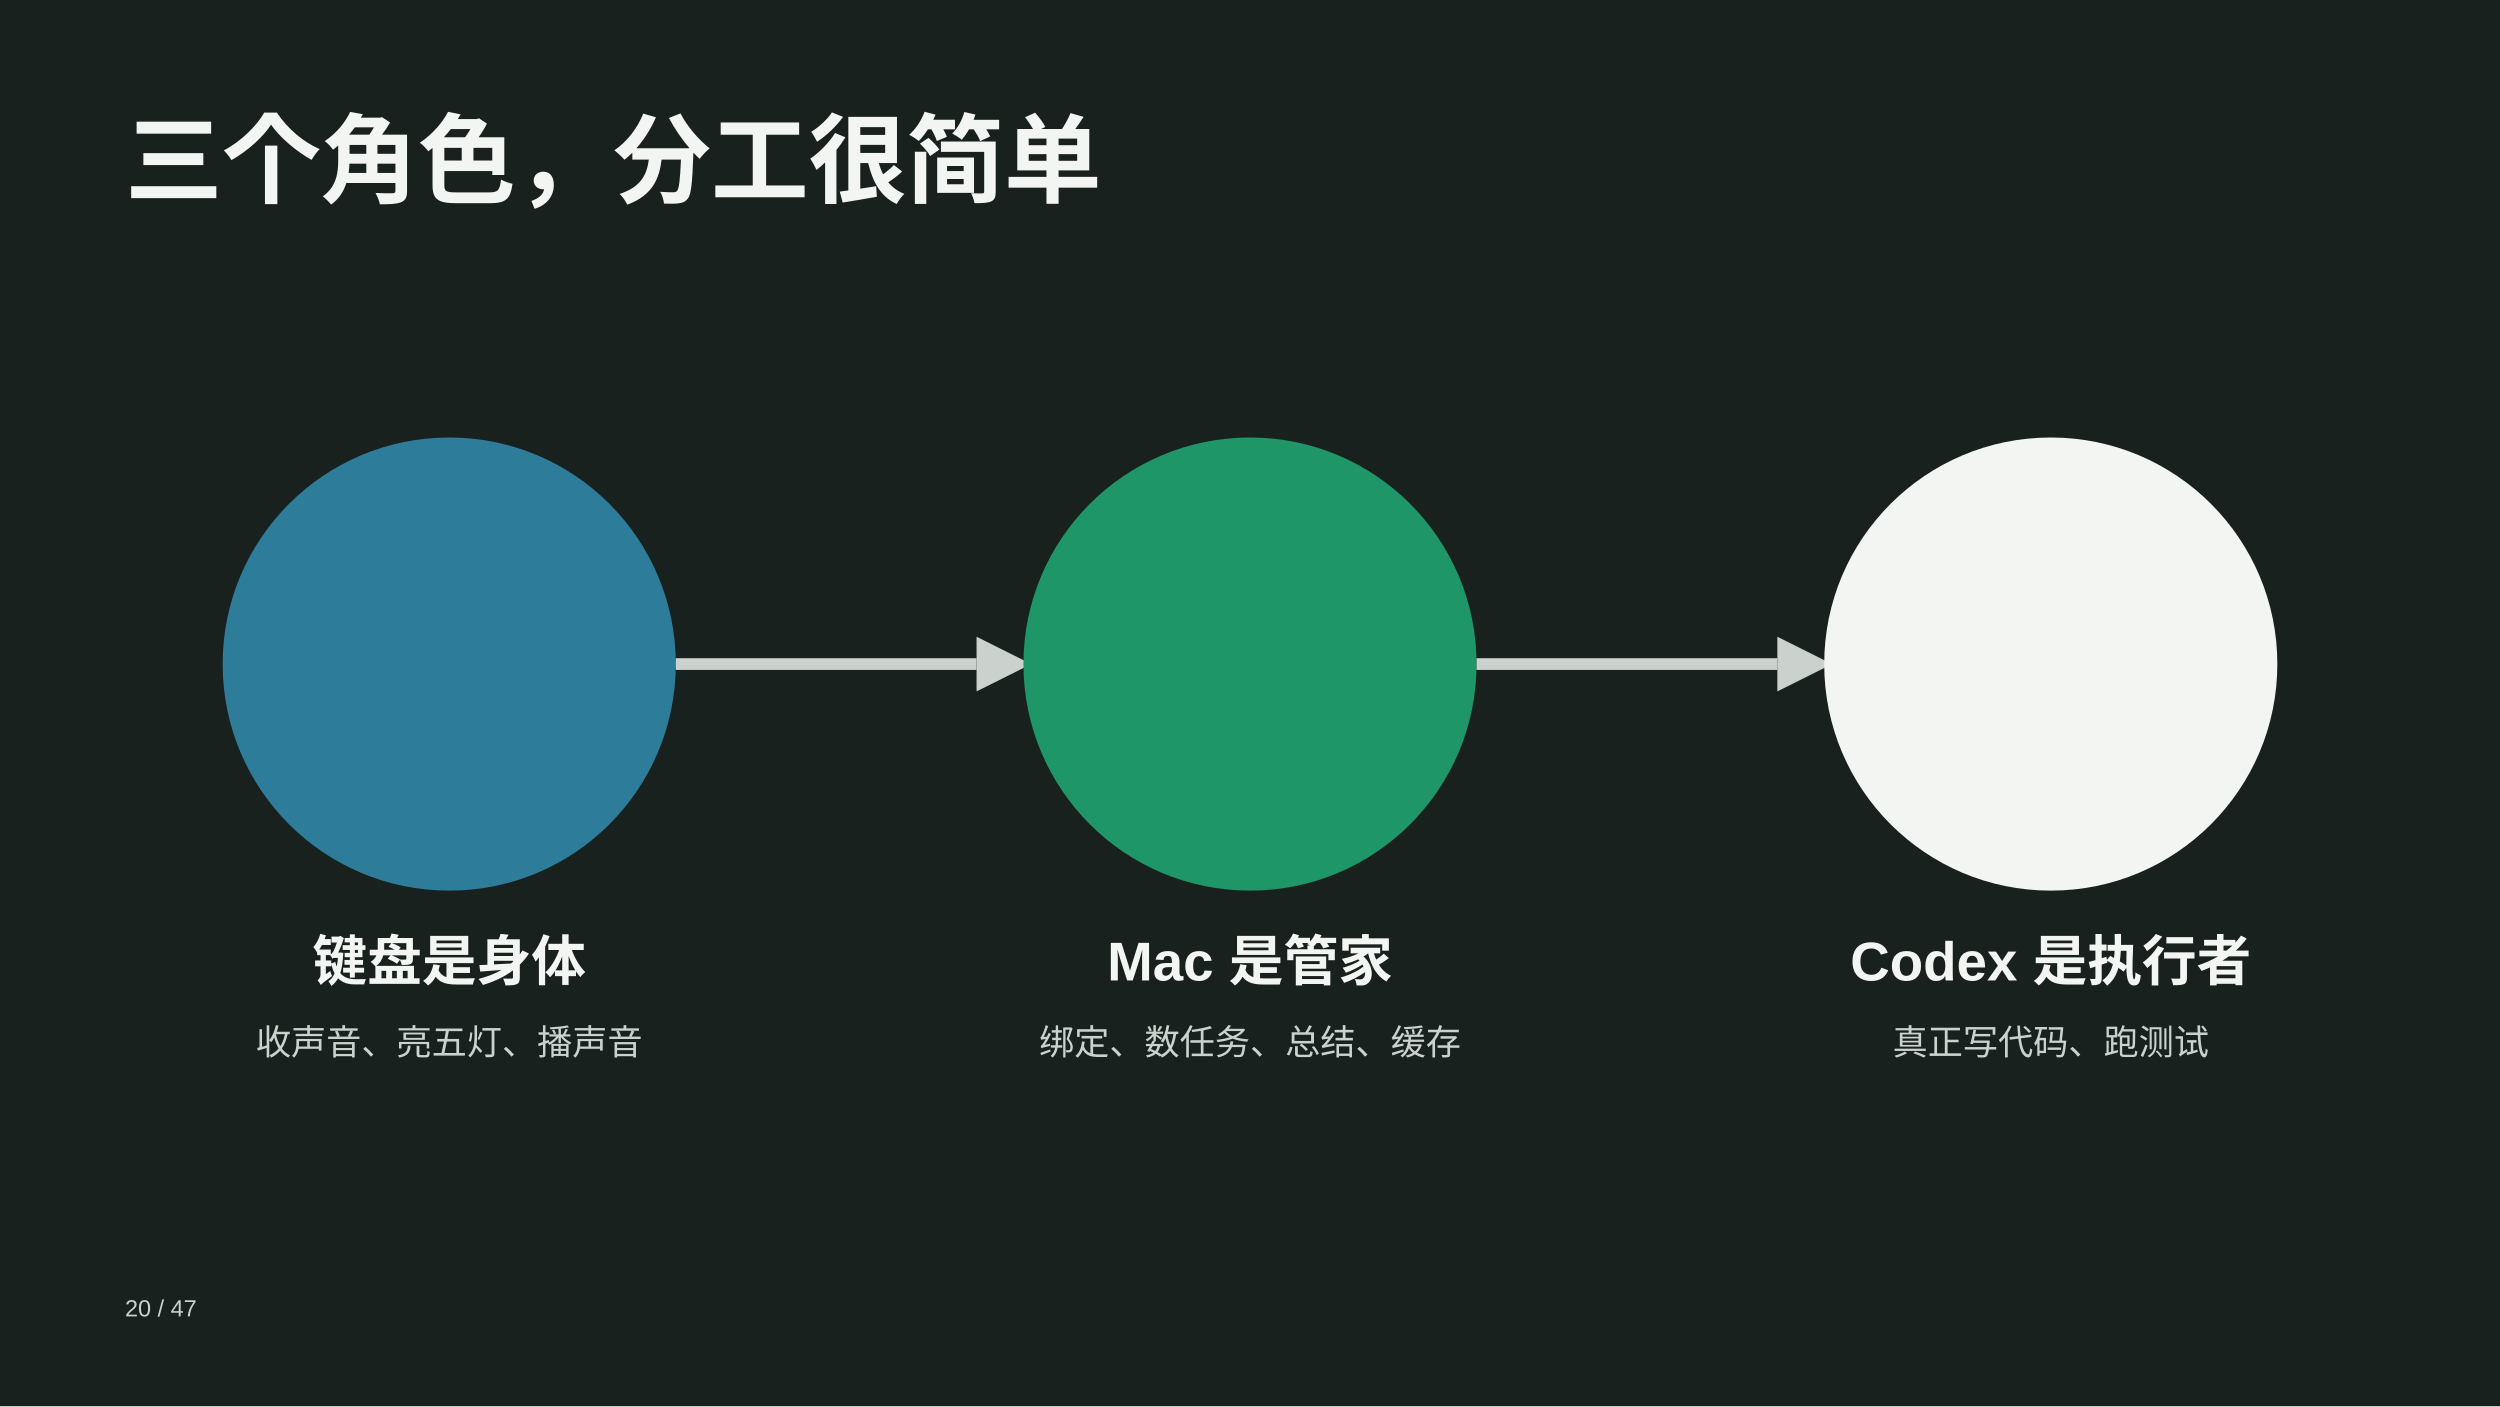
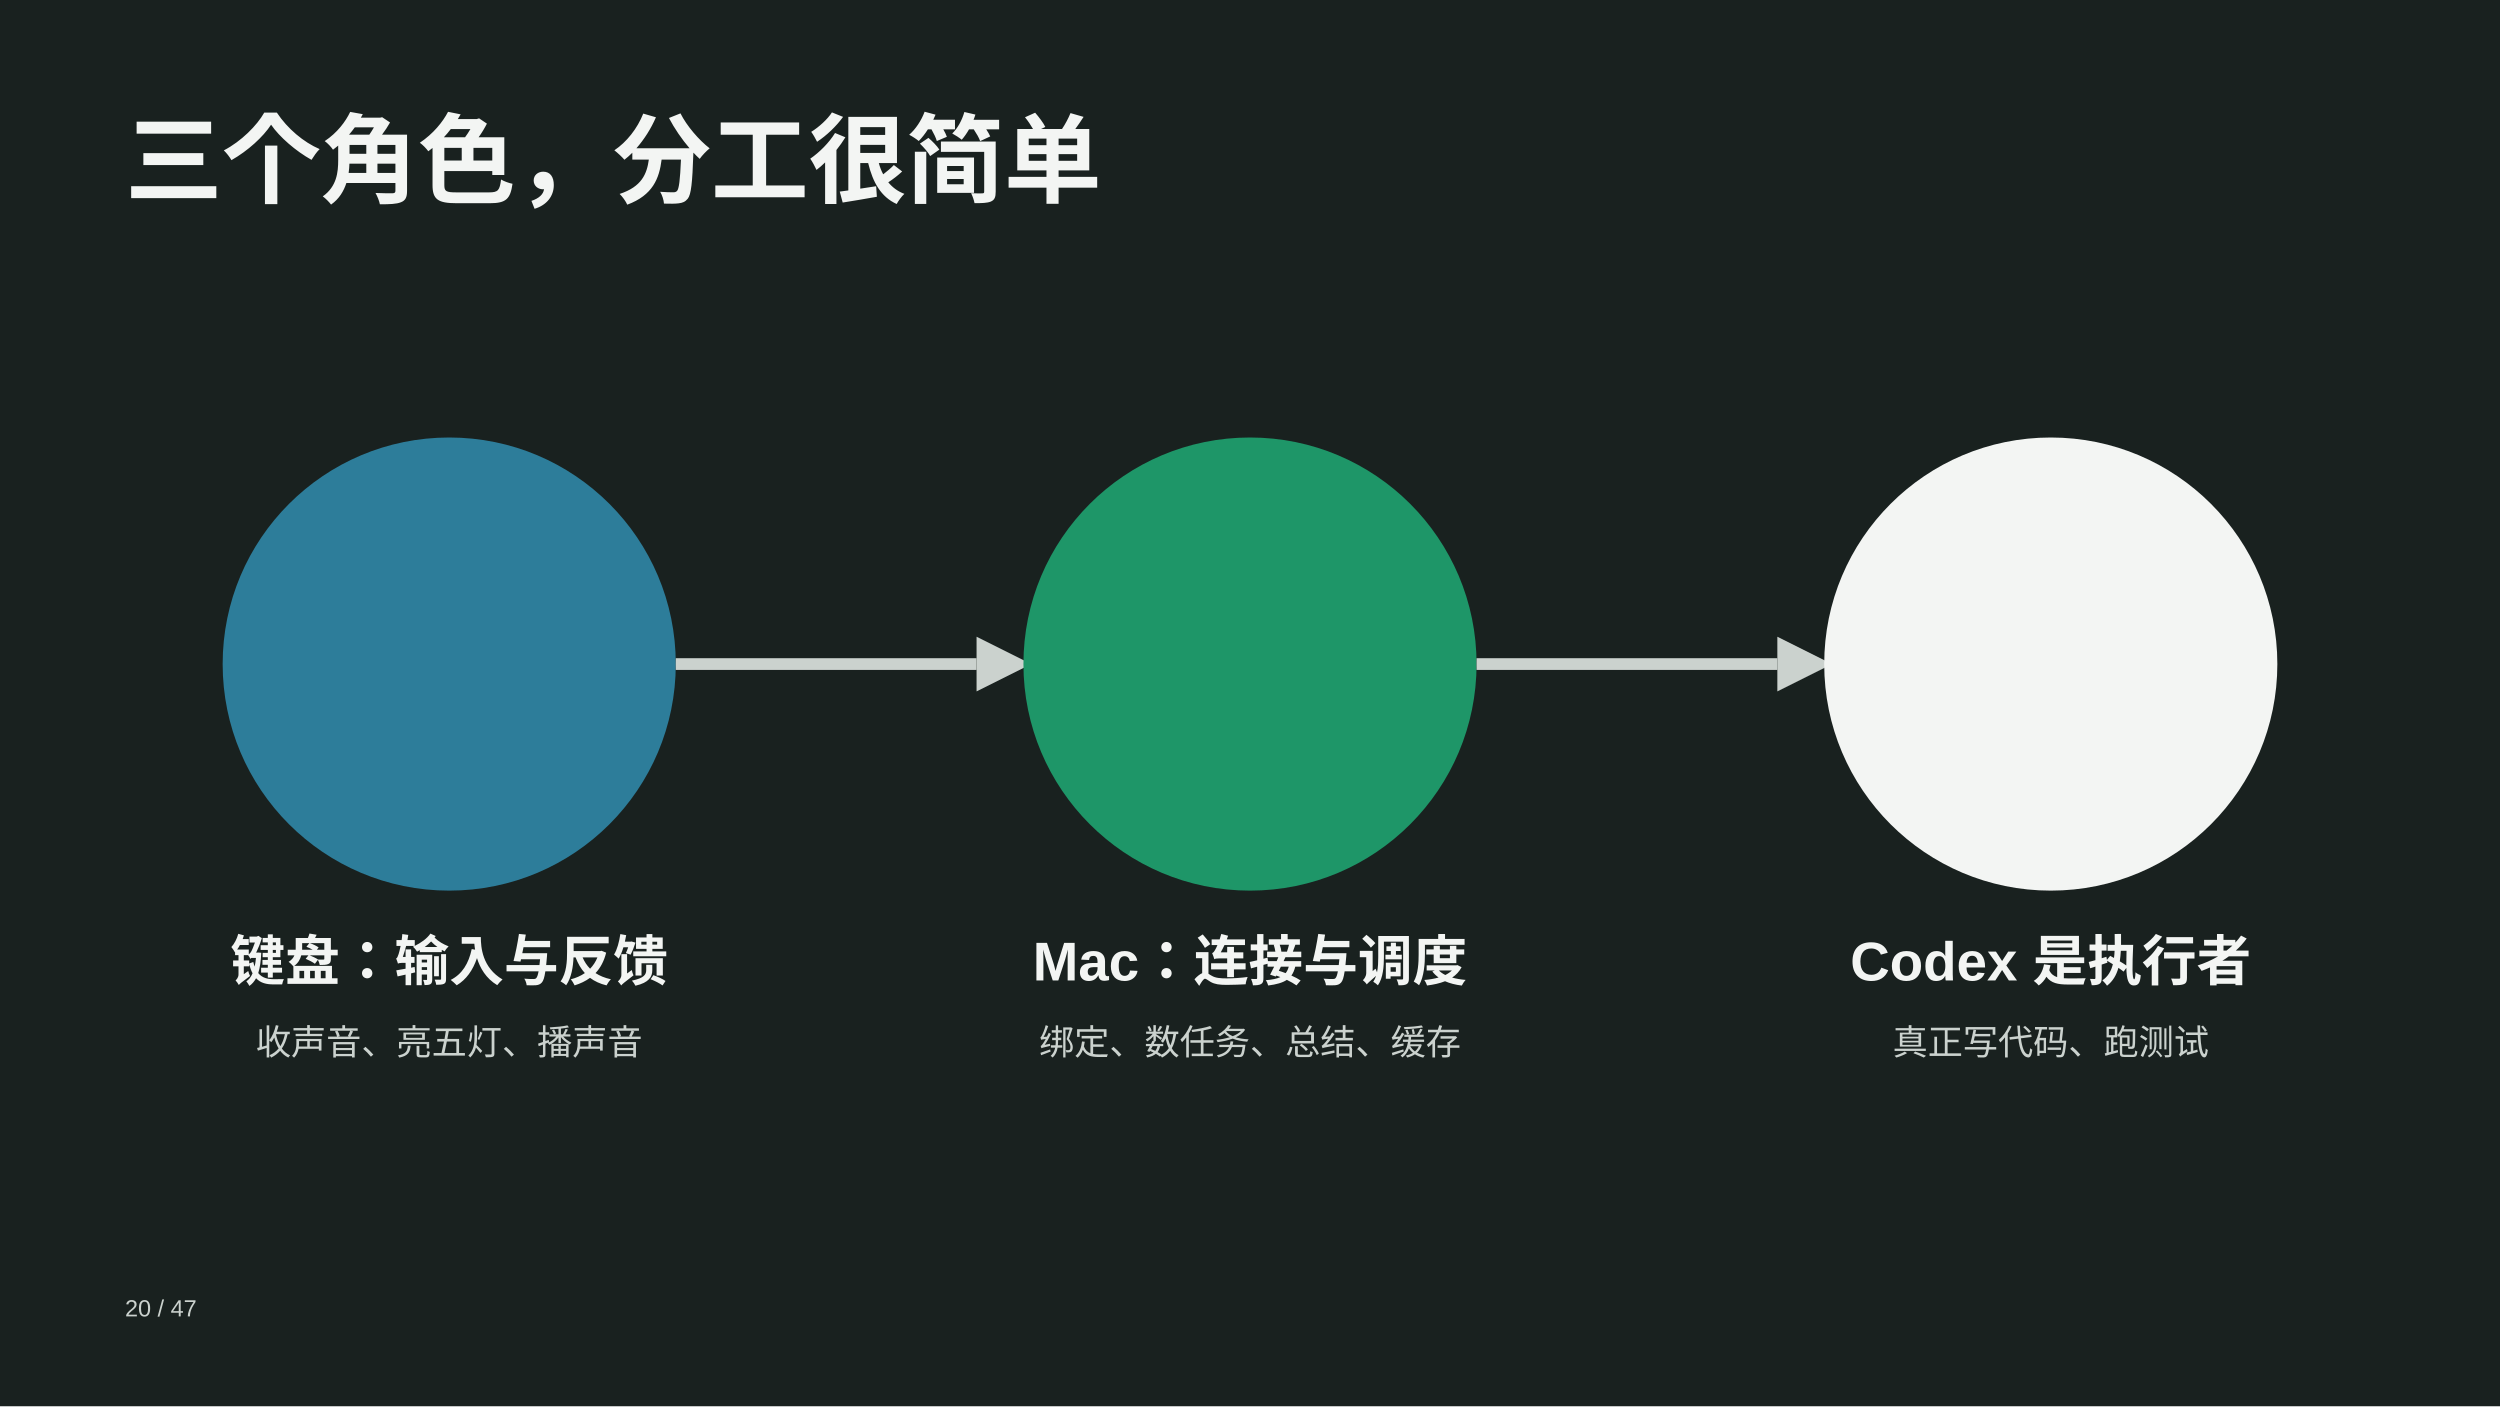
<svg xmlns="http://www.w3.org/2000/svg" width="1280" height="720" viewBox="0 0 1280 720">
  <g id="background">
    <rect width="1280" height="720" fill="#19211F" />
  </g>
  <g id="header">
    <text x="64" y="100" font-family="Arial Black, Arial, Arial Unicode MS, Microsoft YaHei, sans-serif" font-size="50" font-weight="bold" fill="#F3F5F3">三个角色，分工很简单</text>
  </g>
  <g id="keyboard-body">
    <circle cx="230" cy="340" r="116" fill="#2D7D9A" />
    <use data-icon="phosphor-duotone/keyboard" x="178" y="288" width="104" height="104" fill="#F3F5F3" />
-     <text x="230" y="502" text-anchor="middle" font-family="Arial, Arial Unicode MS, Microsoft YaHei, sans-serif" font-size="28" font-weight="bold" fill="#F3F5F3">键盘是身体</text>
+     <text x="230" y="502" text-anchor="middle" font-family="Arial, Arial Unicode MS, Microsoft YaHei, sans-serif" font-size="28" font-weight="bold" fill="#F3F5F3">键盘：输入与反馈</text>
    <text x="230" y="540" text-anchor="middle" font-family="Arial, Arial Unicode MS, Microsoft YaHei, sans-serif" font-size="18" fill="#CBD2CE">收声音、亮五灯、播声音</text>
  </g>
  <g id="mac-housekeeper">
    <line x1="346" y1="340" x2="500" y2="340" stroke="#CBD2CE" stroke-width="6" />
    <polygon points="500,326 528,340 500,354" fill="#CBD2CE" />
    <circle cx="640" cy="340" r="116" fill="#1E9668" />
    <use data-icon="phosphor-duotone/desktop" x="588" y="288" width="104" height="104" fill="#F3F5F3" />
-     <text x="640" y="502" text-anchor="middle" font-family="Arial, Arial Unicode MS, Microsoft YaHei, sans-serif" font-size="28" font-weight="bold" fill="#F3F5F3">Mac 是管家</text>
+     <text x="640" y="502" text-anchor="middle" font-family="Arial, Arial Unicode MS, Microsoft YaHei, sans-serif" font-size="28" font-weight="bold" fill="#F3F5F3">Mac：连接与调度</text>
    <text x="640" y="540" text-anchor="middle" font-family="Arial, Arial Unicode MS, Microsoft YaHei, sans-serif" font-size="18" fill="#CBD2CE">绑定、数任务、总结、缓存</text>
  </g>
  <g id="codex-executor">
    <line x1="756" y1="340" x2="910" y2="340" stroke="#CBD2CE" stroke-width="6" />
    <polygon points="910,326 938,340 910,354" fill="#CBD2CE" />
    <circle cx="1050" cy="340" r="116" fill="#F3F5F3" />
    <use data-icon="phosphor-duotone/code" x="998" y="288" width="104" height="104" fill="#19211F" />
    <text x="1050" y="502" text-anchor="middle" font-family="Arial, Arial Unicode MS, Microsoft YaHei, sans-serif" font-size="28" font-weight="bold" fill="#F3F5F3">Codex 是执行者</text>
    <text x="1050" y="540" text-anchor="middle" font-family="Arial, Arial Unicode MS, Microsoft YaHei, sans-serif" font-size="18" fill="#CBD2CE">真正写代码、跑测试</text>
  </g>
  <g id="footer">
    <text x="64" y="674" font-family="Arial, Arial Unicode MS, Microsoft YaHei, sans-serif" font-size="12" fill="#CBD2CE">20 / 47</text>
  </g>
</svg>
